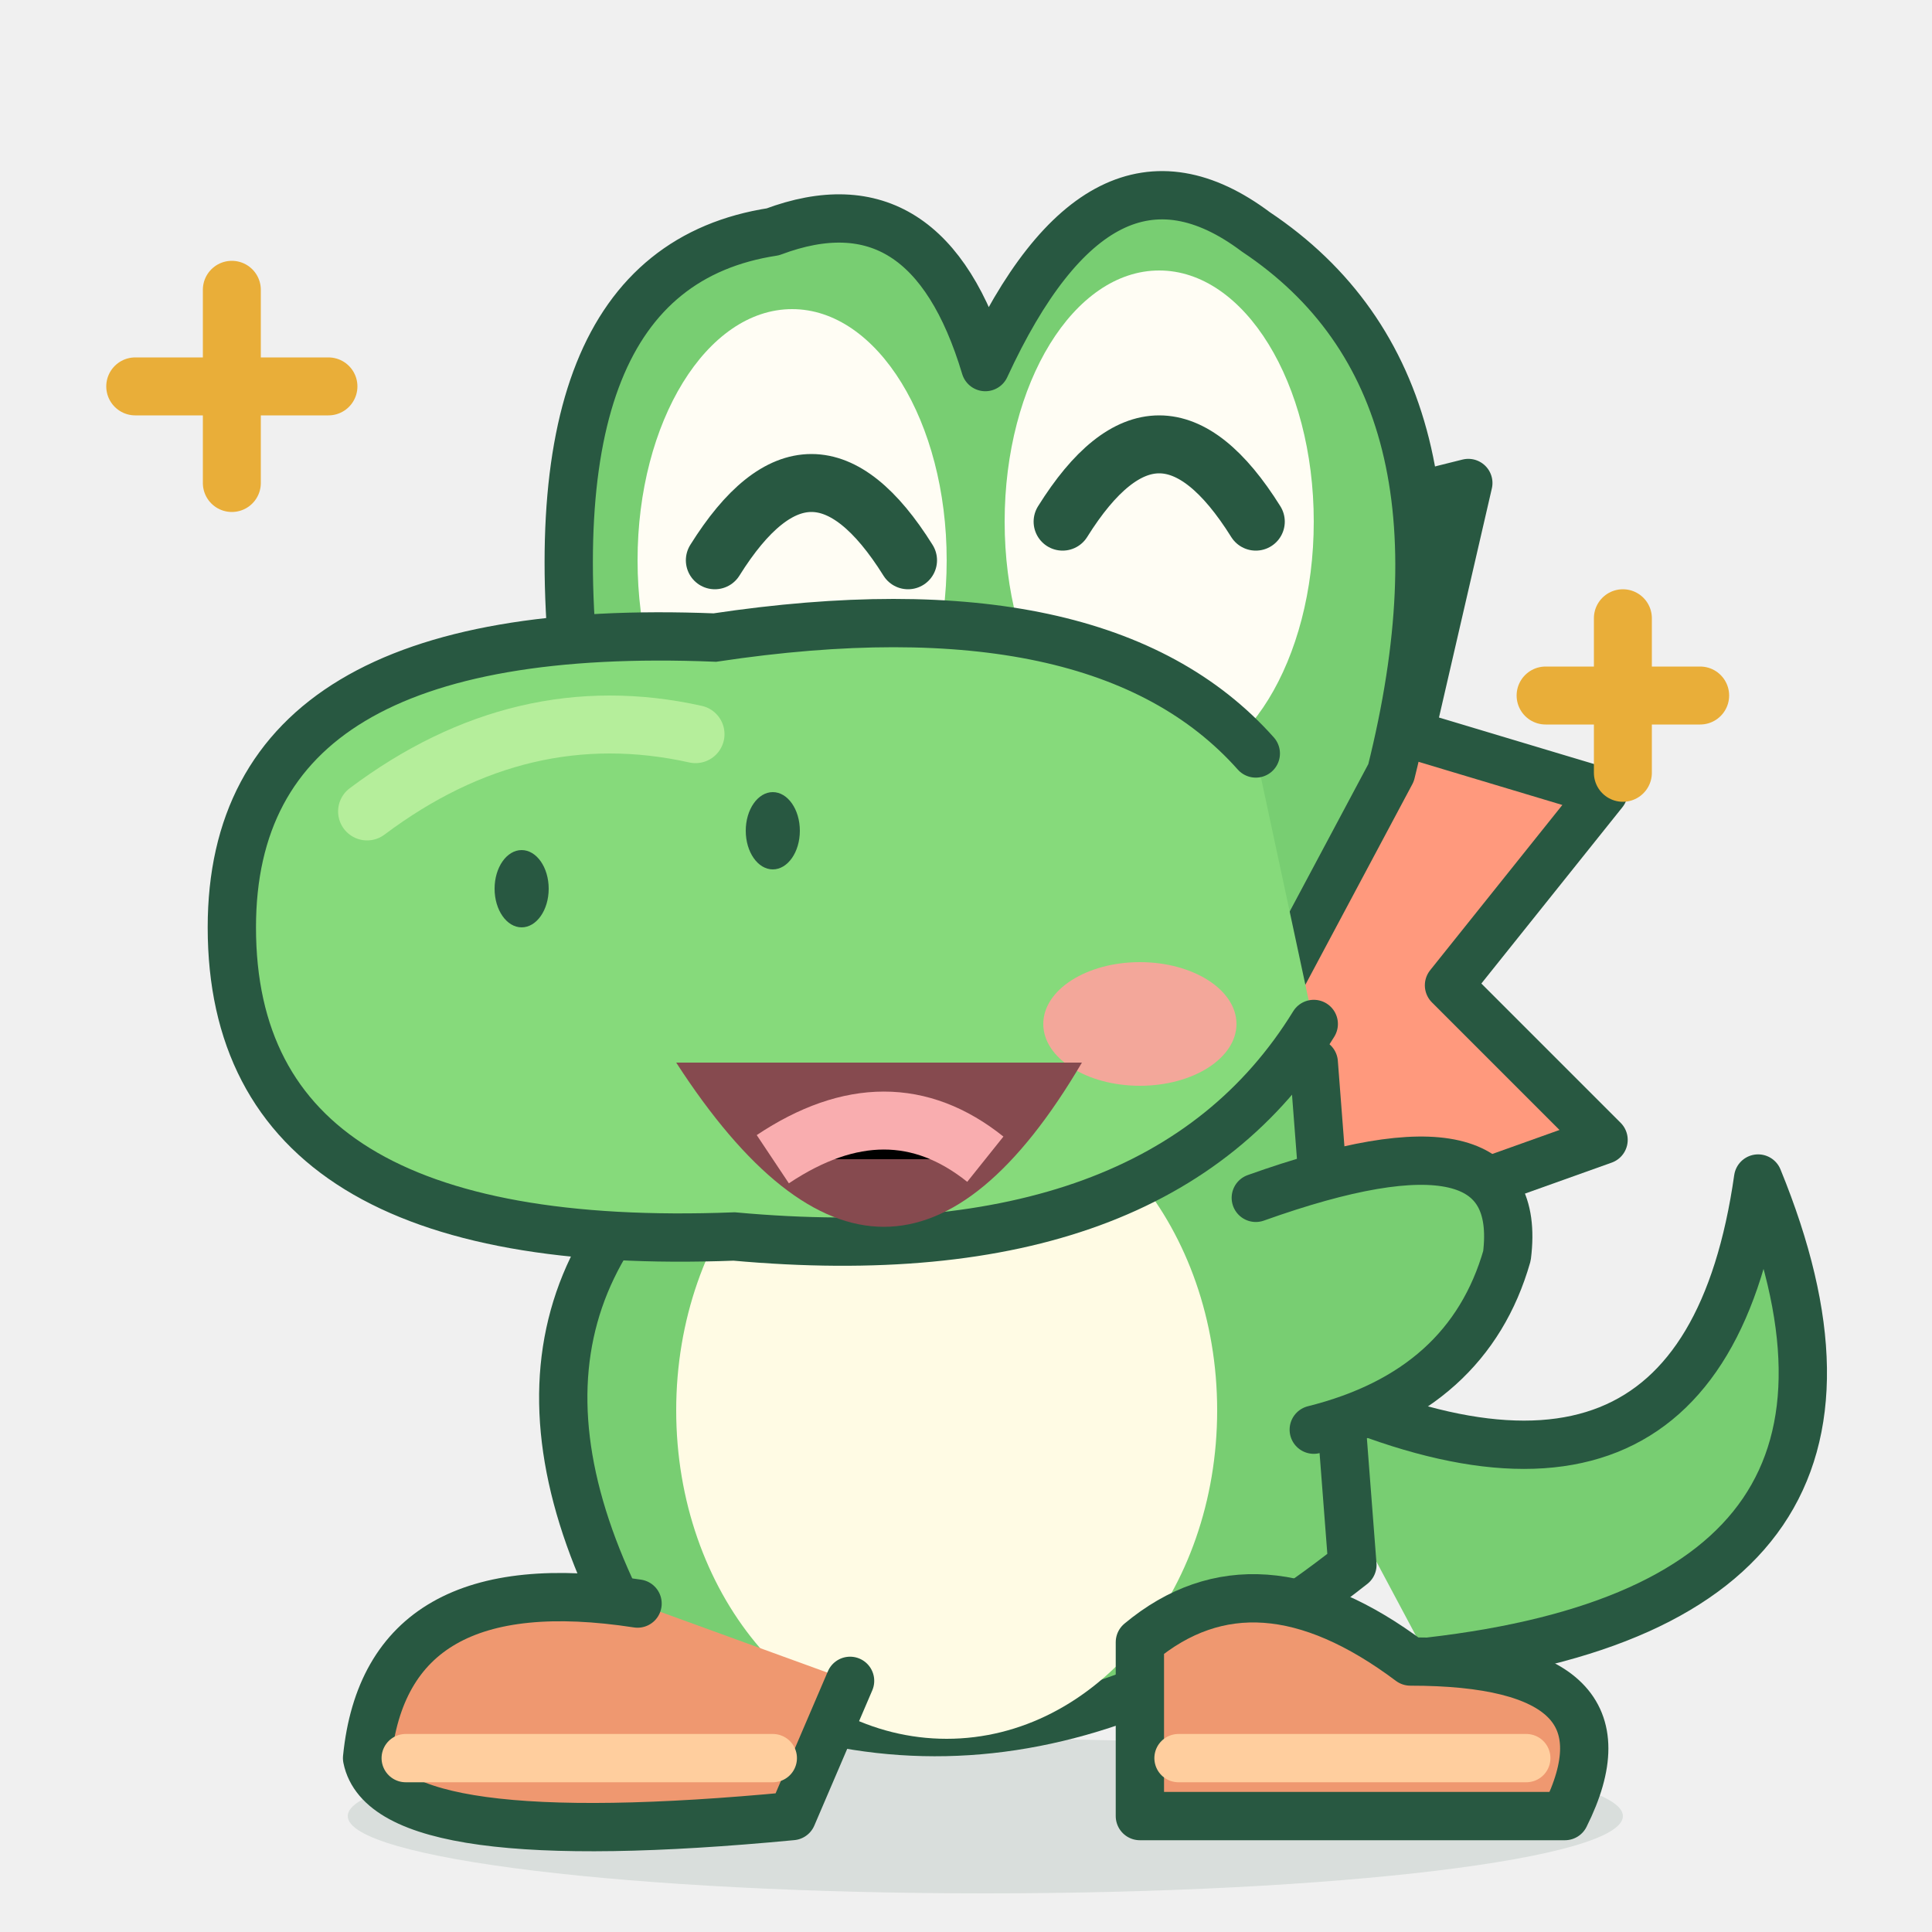
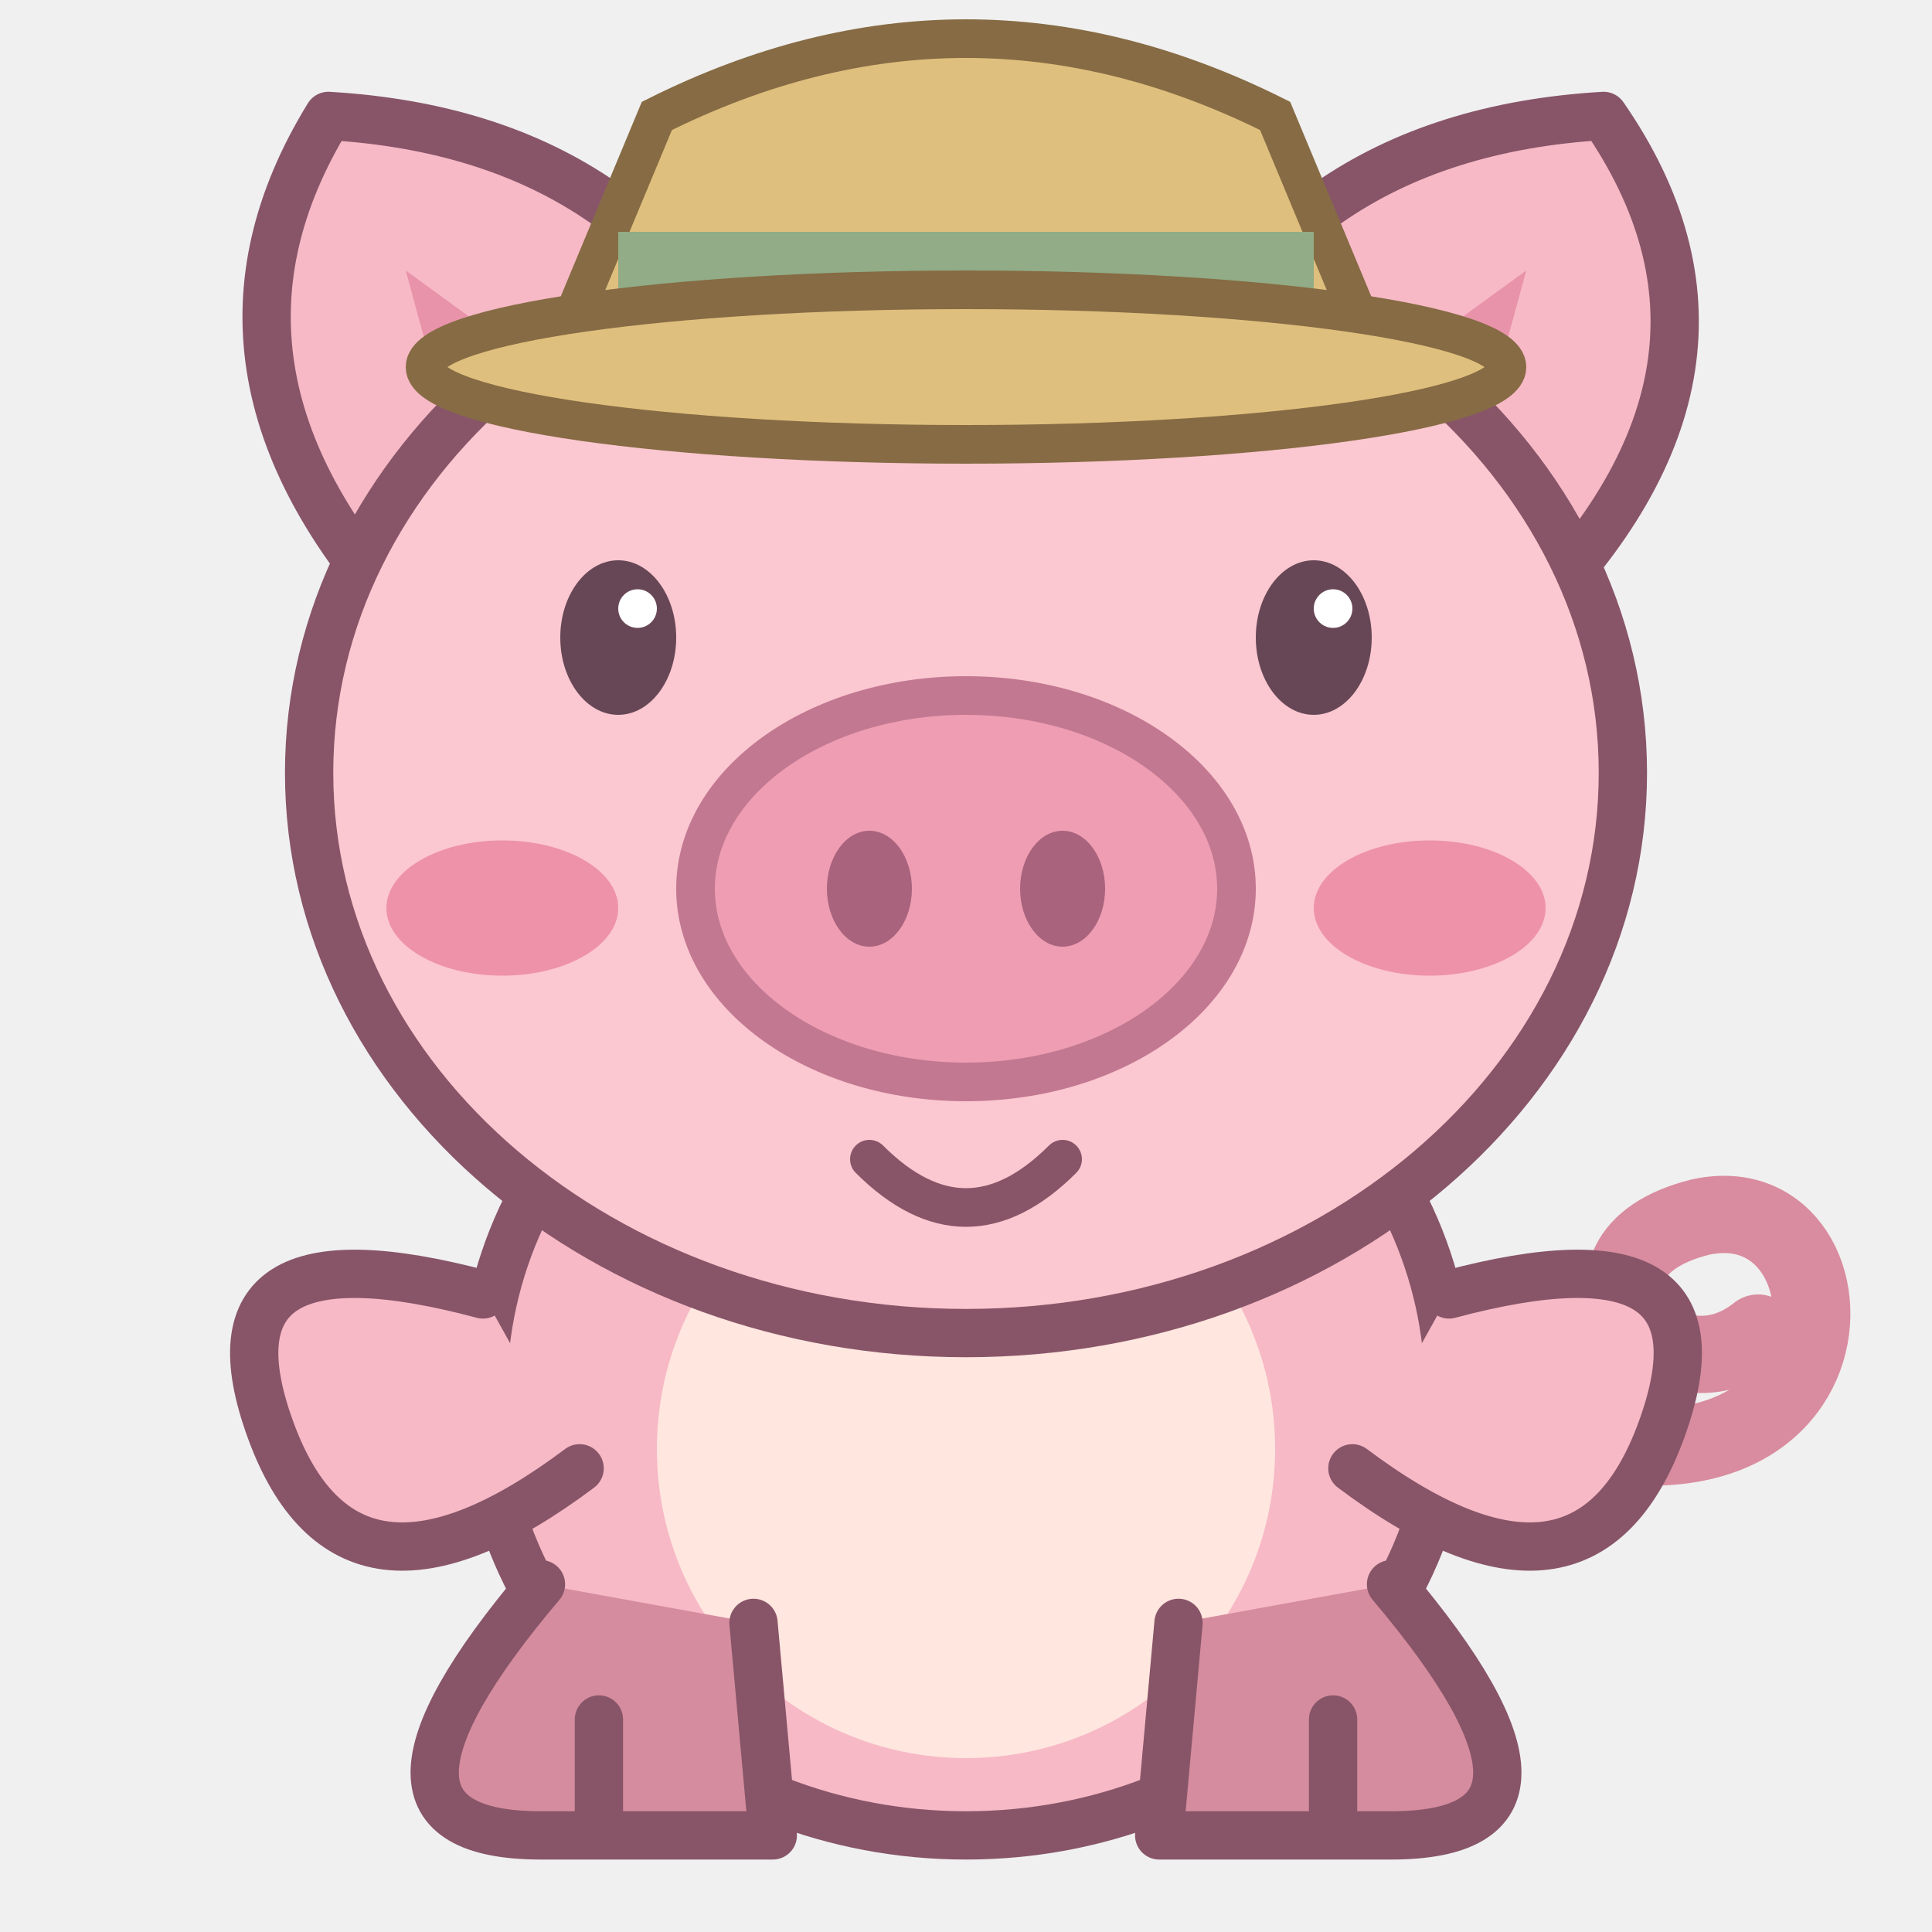
<svg xmlns="http://www.w3.org/2000/svg" width="256" height="256" viewBox="0 0 100 100">
  <defs>
    <g id="yo-body" stroke="#285841" stroke-width="2.5" stroke-linejoin="round" stroke-linecap="round">
      <ellipse cx="51" cy="94" rx="33" ry="4" fill="#285841" opacity=".12" stroke="none" />
      <path d="M66 71Q88 82 91 61Q100 83 74 86" fill="#78CE72" />
      <path d="M64 28l12-3-3 13 10 3-8 10 8 8-14 5" fill="#FF997D" />
      <path d="M39 57Q23 67 33 85Q51 96 70 81L68 55" fill="#78CE72" />
      <ellipse cx="49" cy="73" rx="14" ry="17" fill="#FFFBE4" stroke="none" />
      <path d="M33 83Q20 81 19 91Q20 96 41 94L44 87" fill="#EF9870" />
      <path d="M59 85Q65 80 73 86Q85 86 81 94H59Z" fill="#EF9870" />
      <path d="M21 91h19M61 91h18" stroke="#FFCE9E" />
      <path d="M65 62Q79 57 78 65Q76 72 68 74" fill="#78CE72" />
      <path d="M30 37Q27 14 40 12Q48 9 51 19Q57 6 65 12Q77 20 72 40L64 55H37Z" fill="#78CE72" />
      <ellipse cx="41" cy="29" rx="8" ry="13" fill="#FFFDF4" stroke="none" />
      <ellipse cx="60" cy="27" rx="8" ry="13" fill="#FFFDF4" stroke="none" />
    </g>
    <symbol id="yo" viewBox="0 0 100 100">
      <use href="#yo-body" />
      <ellipse cx="43" cy="29" rx="3.5" ry="7" fill="#253D32" />
      <ellipse cx="61" cy="27" rx="3.5" ry="7" fill="#253D32" />
      <circle cx="44" cy="26" r="1.4" fill="white" />
      <circle cx="62" cy="24" r="1.4" fill="white" />
      <g stroke="#285841" stroke-width="2.5" stroke-linecap="round">
        <path d="M65 39Q57 30 37 33Q12 32 12 48Q12 65 38 64Q60 66 68 53" fill="#86DA7B" />
        <path d="M19 42Q27 36 36 38" stroke="#B5EE9B" stroke-width="3" fill="none" />
        <ellipse cx="27" cy="46" rx="1.4" ry="2" fill="#285841" stroke="none" />
        <ellipse cx="40" cy="43" rx="1.4" ry="2" fill="#285841" stroke="none" />
        <ellipse cx="59" cy="53" rx="5" ry="3.2" fill="#F3A79A" stroke="none" />
      </g>
      <path d="M37 57Q47 61 55 56" fill="none" stroke="#285841" stroke-width="2" stroke-linecap="round" />
    </symbol>
    <symbol id="yo-head" viewBox="0 0 100 100">
      <use href="#yo-body" />
      <ellipse cx="43" cy="29" rx="3.5" ry="7" fill="#253D32" />
      <ellipse cx="61" cy="27" rx="3.5" ry="7" fill="#253D32" />
      <circle cx="44" cy="26" r="1.4" fill="white" />
      <circle cx="62" cy="24" r="1.4" fill="white" />
      <g stroke="#285841" stroke-width="2.5" stroke-linecap="round">
        <path d="M65 39Q57 30 37 33Q12 32 12 48Q12 65 38 64Q60 66 68 53" fill="#86DA7B" />
        <path d="M19 42Q27 36 36 38" stroke="#B5EE9B" stroke-width="3" fill="none" />
        <ellipse cx="27" cy="46" rx="1.4" ry="2" fill="#285841" stroke="none" />
        <ellipse cx="40" cy="43" rx="1.4" ry="2" fill="#285841" stroke="none" />
        <ellipse cx="59" cy="53" rx="5" ry="3.2" fill="#F3A79A" stroke="none" />
      </g>
      <path d="M37 57Q47 61 55 56" fill="none" stroke="#285841" stroke-width="2" stroke-linecap="round" />
    </symbol>
    <symbol id="yo-happy" viewBox="0 0 100 100">
      <use href="#yo-body" />
      <path d="M37 29q5-8 10 0M55 27q5-8 10 0" stroke="#285841" stroke-width="3" fill="none" stroke-linecap="round" />
      <g stroke="#285841" stroke-width="2.5" stroke-linecap="round">
        <path d="M65 39Q57 30 37 33Q12 32 12 48Q12 65 38 64Q60 66 68 53" fill="#86DA7B" />
        <path d="M19 42Q27 36 36 38" stroke="#B5EE9B" stroke-width="3" fill="none" />
        <ellipse cx="27" cy="46" rx="1.4" ry="2" fill="#285841" stroke="none" />
        <ellipse cx="40" cy="43" rx="1.4" ry="2" fill="#285841" stroke="none" />
        <ellipse cx="59" cy="53" rx="5" ry="3.2" fill="#F3A79A" stroke="none" />
      </g>
      <path d="M35 55Q46 72 56 55Z" fill="#864A4F" />
      <path d="M40 60q6-4 11 0" stroke="#F9ADAF" stroke-width="3" />
      <path d="M12 15v10M7 20h10M84 32v8M80 36h8" stroke="#E9AE39" stroke-width="3" stroke-linecap="round" />
    </symbol>
    <symbol id="yo-oops" viewBox="0 0 100 100">
      <use href="#yo-body" />
      <ellipse cx="43" cy="29" rx="3.5" ry="7" fill="#253D32" />
      <ellipse cx="61" cy="27" rx="3.5" ry="7" fill="#253D32" />
      <circle cx="44" cy="26" r="1.4" fill="white" />
      <circle cx="62" cy="24" r="1.4" fill="white" />
      <g stroke="#285841" stroke-width="2.5" stroke-linecap="round">
        <path d="M65 39Q57 30 37 33Q12 32 12 48Q12 65 38 64Q60 66 68 53" fill="#86DA7B" />
        <path d="M19 42Q27 36 36 38" stroke="#B5EE9B" stroke-width="3" fill="none" />
        <ellipse cx="27" cy="46" rx="1.4" ry="2" fill="#285841" stroke="none" />
        <ellipse cx="40" cy="43" rx="1.4" ry="2" fill="#285841" stroke="none" />
        <ellipse cx="59" cy="53" rx="5" ry="3.2" fill="#F3A79A" stroke="none" />
      </g>
      <ellipse cx="46" cy="57" rx="3" ry="4" fill="#864A4F" />
      <path d="M80 17q-9 13 0 13q8 0 0-13" fill="#8DCFEF" />
    </symbol>
    <g id="ko-body" stroke="#485568" stroke-width="2.5" stroke-linecap="round" stroke-linejoin="round">
      <ellipse cx="50" cy="94" rx="31" ry="4" fill="#485568" opacity=".12" stroke="none" />
      <ellipse cx="50" cy="73" rx="24" ry="22" fill="#A9B6C9" />
      <ellipse cx="50" cy="76" rx="15" ry="15" fill="#FFF8E9" stroke="none" />
      <ellipse cx="32" cy="89" rx="12" ry="7" fill="#8F9EB6" />
      <ellipse cx="68" cy="89" rx="12" ry="7" fill="#8F9EB6" />
      <path d="M28 89h7M65 89h7" stroke="#DADEEB" />
      <path d="M30 61Q18 60 20 71Q25 78 34 70" fill="#A9B6C9" />
      <path d="M68 61Q78 52 82 59Q85 66 72 72" fill="#A9B6C9" />
      <path d="M76 75Q82 61 85 45" stroke="#537C61" />
      <path d="M82 62Q68 57 75 49Q85 48 82 62M84 54Q83 39 93 41Q98 50 84 54" fill="#A9CF9C" stroke="#537C61" stroke-width="1.8" />
      <path d="M29 22Q17 9 7 21Q0 33 10 43Q18 48 29 40M71 22Q83 9 93 21Q100 33 90 43Q82 48 71 40" fill="#A9B6C9" />
      <ellipse cx="17" cy="30" rx="9" ry="11" fill="#E1C5D5" stroke="none" />
      <ellipse cx="83" cy="30" rx="9" ry="11" fill="#E1C5D5" stroke="none" />
      <path d="M18 39Q17 19 37 17L43 11L48 16L55 10L58 17Q83 18 82 41Q83 63 51 65Q19 65 18 39Z" fill="#BEC8D8" />
      <path d="M25 39Q23 55 39 59Q53 67 68 56Q77 48 72 40Q65 34 55 41Q49 43 44 40Q34 33 25 39" fill="#F9F5EE" stroke="none" />
      <ellipse cx="29" cy="48" rx="5" ry="3.3" fill="#EBAFBC" stroke="none" />
      <ellipse cx="71" cy="48" rx="5" ry="3.3" fill="#EBAFBC" stroke="none" />
      <path d="M43 38Q42 29 50 29Q59 29 57 39L55 48Q50 53 45 48Z" fill="#485568" stroke="none" />
      <ellipse cx="48" cy="35" rx="2" ry="3" fill="#7C8BA2" stroke="none" />
    </g>
    <symbol id="ko" viewBox="0 0 100 100">
      <use href="#ko-body" />
      <g class="mascot-eyes" fill="#364559">
        <ellipse cx="33" cy="38" rx="3" ry="4" />
        <ellipse cx="67" cy="38" rx="3" ry="4" />
        <circle cx="34" cy="36.5" r="1" fill="white" />
        <circle cx="68" cy="36.5" r="1" fill="white" />
      </g>
      <path d="M45 55Q50 60 55 55" fill="none" stroke="#485568" stroke-width="2" stroke-linecap="round" />
    </symbol>
    <symbol id="ko-head" viewBox="0 0 100 100">
      <use href="#ko" />
    </symbol>
    <g id="pig-body" stroke="#885568" stroke-width="2.5" stroke-linecap="round" stroke-linejoin="round">
      <path d="M77 73c20 8 20-12 11-10-8 2-2 10 3 6" fill="none" stroke="#D98C9F" stroke-width="4" />
      <ellipse cx="50" cy="72" rx="25" ry="23" fill="#F7B9C6" />
      <ellipse cx="50" cy="75" rx="16" ry="16" fill="#FFE6DF" stroke="none" />
      <path d="M28 82q-11 13 0 13h12l-1-11M61 84l-1 11h12q11 0 0-13" fill="#D58C9E" />
      <path d="M31 89v5M69 89v5" fill="none" />
      <path d="M25 67q-15-4-11 7t16 2M75 67q15-4 11 7t-16 2" fill="#F7B9C6" />
      <path d="M21 32Q9 19 17 6q17 1 23 16M60 22Q66 7 83 6q9 13-4 26" fill="#F7B9C6" />
      <path d="M24 25l-3-11 11 8M68 22l11-8-3 11" fill="#E893AA" stroke="none" />
      <ellipse cx="50" cy="40" rx="34" ry="29" fill="#FBC7D0" />
      <path d="M43 14q9-12 14 1" fill="none" stroke="#D58C9E" />
      <ellipse cx="26" cy="47" rx="6" ry="3.5" fill="#EE92A9" stroke="none" />
      <ellipse cx="74" cy="47" rx="6" ry="3.5" fill="#EE92A9" stroke="none" />
      <ellipse cx="50" cy="46" rx="14" ry="10" fill="#EE9DB2" stroke="#C27891" stroke-width="2" />
      <ellipse cx="45" cy="46" rx="2.2" ry="3" fill="#A9637D" stroke="none" />
      <ellipse cx="55" cy="46" rx="2.2" ry="3" fill="#A9637D" stroke="none" />
    </g>
    <symbol id="pig" viewBox="0 0 100 100">
      <use href="#pig-body" />
      <g class="mascot-eyes" fill="#674756">
        <ellipse cx="32" cy="33" rx="3" ry="4" />
        <ellipse cx="68" cy="33" rx="3" ry="4" />
        <circle cx="33" cy="31.5" r="1" fill="white" />
        <circle cx="69" cy="31.5" r="1" fill="white" />
      </g>
      <path d="M45 60q5 5 10 0" fill="none" stroke="#885568" stroke-width="2" stroke-linecap="round" />
    </symbol>
    <symbol id="pig-head" viewBox="0 0 100 100">
      <use href="#pig" />
    </symbol>
    <symbol id="friend-bow" viewBox="0 0 100 100">
      <path d="M50 70q-18-14-14 3-4 14 14 0 18 14 14-3 4-14-14 0Z" fill="#D96592" stroke="#864663" stroke-width="1.5" />
      <circle cx="50" cy="71" r="3.5" fill="#FFD6E3" />
    </symbol>
    <symbol id="friend-explorer" viewBox="0 0 100 100">
      <path d="M29 18l5-12q16-8 32 0l5 12" fill="#DFBF7D" stroke="#866B44" stroke-width="2" />
      <path d="M32 12h36v6H32Z" fill="#91AC86" />
      <ellipse cx="50" cy="19" rx="28" ry="4" fill="#DFBF7D" stroke="#866B44" stroke-width="2" />
    </symbol>
    <symbol id="friend-cozy" viewBox="0 0 100 100">
      <path d="M30 65q20 10 40 0l-2 8q-18 10-36 0Z" fill="#87B8C1" stroke="#527B8A" stroke-width="1.5" />
      <path d="M61 71l-2 16 9-1-1-16" fill="#87B8C1" stroke="#527B8A" stroke-width="1.5" />
      <path d="M61 82h6" stroke="#E0F1E8" stroke-width="2" />
    </symbol>
    <symbol id="yo-bow" viewBox="0 0 100 100">
      <use href="#yo" />
      <use href="#friend-bow" />
    </symbol>
    <symbol id="yo-explorer" viewBox="0 0 100 100">
      <use href="#yo" />
      <use href="#friend-explorer" />
    </symbol>
    <symbol id="yo-cozy" viewBox="0 0 100 100">
      <use href="#yo" />
      <use href="#friend-cozy" />
    </symbol>
    <symbol id="ko-bow" viewBox="0 0 100 100">
      <use href="#ko" />
      <use href="#friend-bow" />
    </symbol>
    <symbol id="ko-explorer" viewBox="0 0 100 100">
      <use href="#ko" />
      <use href="#friend-explorer" />
    </symbol>
    <symbol id="ko-cozy" viewBox="0 0 100 100">
      <use href="#ko" />
      <use href="#friend-cozy" />
    </symbol>
    <symbol id="pig-bow" viewBox="0 0 100 100">
      <use href="#pig" />
      <use href="#friend-bow" />
    </symbol>
    <symbol id="pig-explorer" viewBox="0 0 100 100">
      <use href="#pig" />
      <use href="#friend-explorer" />
    </symbol>
    <symbol id="pig-cozy" viewBox="0 0 100 100">
      <use href="#pig" />
      <use href="#friend-cozy" />
    </symbol>
    <symbol id="sloth-bow" viewBox="0 0 100 100">
      <use href="#sloth" />
      <use href="#friend-bow" />
    </symbol>
    <symbol id="sloth-explorer" viewBox="0 0 100 100">
      <use href="#sloth" />
      <use href="#friend-explorer" />
    </symbol>
    <symbol id="sloth-cozy" viewBox="0 0 100 100">
      <use href="#sloth" />
      <use href="#friend-cozy" />
    </symbol>
    <g id="sloth-body" stroke="#6D584A" stroke-width="2.5" stroke-linecap="round" stroke-linejoin="round">
      <ellipse cx="50" cy="72" rx="25" ry="24" fill="#B59A7D" />
      <ellipse cx="50" cy="75" rx="17" ry="16" fill="#E8D6B8" stroke="none" />
      <path d="M28 83q-13 12-1 13h13l-1-10M61 86l-1 10h13q12-1-1-13" fill="#B59A7D" />
      <path d="M27 92v4m5-4v4m36-4v4m5-4v4" stroke="#F9EDDC" stroke-width="2" />
      <path d="M29 61C6 53 4 79 22 85q12 3 17-9M71 61c22-8 25 18 7 24q-12 3-17-9" fill="#B59A7D" />
      <path d="M28 79l-2 5m7-3-1 5m36-5 1 5m3-7 2 5" stroke="#F9EDDC" stroke-width="2" />
      <path d="M16 35C14 13 32 9 41 13l7-7 6 7C75 8 88 20 84 40c0 21-16 29-34 29S14 57 16 35Z" fill="#B59A7D" />
      <path d="M23 37c0-17 17-20 27-10 10-10 27-7 27 10 0 19-12 25-27 25S23 56 23 37Z" fill="#F4E7D1" stroke="none" />
      <path d="M25 35q8-7 17-1l-4 12q-9 8-15-1Z M75 35q-8-7-17-1l4 12q9 8 15-1Z" fill="#7F6655" stroke="none" />
      <ellipse cx="50" cy="45" rx="5" ry="3.8" fill="#5A493F" stroke="none" />
      <ellipse cx="28" cy="49" rx="5" ry="2.5" fill="#D99C91" stroke="none" />
      <ellipse cx="72" cy="49" rx="5" ry="2.5" fill="#D99C91" stroke="none" />
    </g>
    <symbol id="sloth" viewBox="0 0 100 100">
      <use href="#sloth-body" />
      <g class="mascot-eyes" fill="#302E2C">
        <circle cx="34" cy="39" r="3.2" />
        <circle cx="66" cy="39" r="3.2" />
        <circle cx="35" cy="38" r="1" fill="white" />
        <circle cx="67" cy="38" r="1" fill="white" />
      </g>
      <path d="M43 53q7 7 14 0" fill="none" stroke="#6D584A" stroke-width="2" stroke-linecap="round" />
    </symbol>
    <symbol id="sloth-head" viewBox="0 0 100 100">
      <use href="#sloth" />
    </symbol>
    <symbol id="sloth-happy" viewBox="0 0 100 100">
      <use href="#sloth-body" />
      <path d="M30 40q4-6 8 0M62 40q4-6 8 0" fill="none" stroke="#302E2C" stroke-width="2.5" stroke-linecap="round" />
      <path d="M43 52q7 15 14 0Z" fill="#795447" />
      <path d="M47 57h6" stroke="#E6A59A" stroke-width="3" stroke-linecap="round" />
      <path d="M8 21v8M4 25h8M91 48v8M87 52h8" stroke="#B99A51" stroke-width="2.5" stroke-linecap="round" />
    </symbol>
    <symbol id="sloth-oops" viewBox="0 0 100 100">
      <use href="#sloth-body" />
      <circle cx="34" cy="39" r="4" fill="white" />
      <circle cx="66" cy="39" r="4" fill="white" />
      <circle cx="34" cy="40" r="2" fill="#302E2C" />
      <circle cx="66" cy="40" r="2" fill="#302E2C" />
      <ellipse cx="50" cy="55" rx="3" ry="4" fill="#795447" />
      <path d="M88 16q-6 10 0 10q6 0 0-10" fill="#88C9E7" />
    </symbol>
    <symbol id="pig-happy" viewBox="0 0 100 100">
      <use href="#pig-body" />
      <path d="M28 34q4-7 8 0M64 34q4-7 8 0" fill="none" stroke="#674756" stroke-width="2.5" stroke-linecap="round" />
      <path d="M44 58q6 14 12 0Z" fill="#885568" />
      <path d="M48 62h4" stroke="#F7ADC0" stroke-width="3" stroke-linecap="round" />
      <path d="M7 38c-7-7-8 4 0 8 8-4 7-15 0-8M92 18c-7-7-8 4 0 8 8-4 7-15 0-8" fill="#E784A4" />
    </symbol>
    <symbol id="pig-oops" viewBox="0 0 100 100">
      <use href="#pig-body" />
      <circle cx="32" cy="33" r="4" fill="white" />
      <circle cx="68" cy="33" r="4" fill="white" />
      <circle cx="32" cy="34" r="2" fill="#674756" />
      <circle cx="68" cy="34" r="2" fill="#674756" />
      <ellipse cx="50" cy="61" rx="3" ry="4" fill="#885568" />
      <path d="M89 27q-6 10 0 10q6 0 0-10" fill="#88C9E7" />
    </symbol>
    <symbol id="ko-happy" viewBox="0 0 100 100">
      <use href="#ko-body" />
      <path d="M29 39q4-7 8 0M63 39q4-7 8 0" fill="none" stroke="#485568" stroke-width="2.5" stroke-linecap="round" />
      <path d="M43 53Q50 68 57 53Z" fill="#8B596B" />
      <path d="M47 58q3-2 6 0" fill="none" stroke="#F1ABB9" stroke-width="3" />
      <path d="M9 56v8M5 60h8M90 10v8M86 14h8" stroke="#D5AB49" stroke-width="2.5" stroke-linecap="round" />
    </symbol>
    <symbol id="ko-oops" viewBox="0 0 100 100">
      <use href="#ko-body" />
      <circle cx="33" cy="38" r="4" fill="white" />
      <circle cx="67" cy="38" r="4" fill="white" />
      <circle cx="33" cy="39" r="2" fill="#364559" />
      <circle cx="67" cy="39" r="2" fill="#364559" />
      <ellipse cx="50" cy="56" rx="3" ry="4" fill="#8B596B" />
      <path d="M84 9q-6 10 0 10q6 0 0-10" fill="#88C9E7" />
    </symbol>
    <symbol id="egg" viewBox="0 0 100 100">
      <path d="M50 12 C 30 12, 22 40, 22 58 C 22 78, 34 90, 50 90 C 66 90, 78 78, 78 58 C 78 40, 70 12, 50 12 Z" fill="#FFFDF7" stroke="#8FA394" stroke-width="3" />
      <circle cx="40" cy="40" r="5" fill="#7FCB85" />
      <circle cx="58" cy="52" r="6" fill="#7FCB85" />
      <circle cx="42" cy="66" r="4.5" fill="#7FCB85" />
      <circle cx="60" cy="30" r="3.5" fill="#7FCB85" />
    </symbol>
    <symbol id="xmark" viewBox="0 0 100 100">
      <path d="M22 22 L78 78 M78 22 L22 78" stroke="#2B3A2E" stroke-width="14" stroke-linecap="round" />
    </symbol>
    <symbol id="i-undo" viewBox="0 0 24 24">
      <path d="M9 14 4 9l5-5" fill="none" stroke="currentColor" stroke-width="2.4" stroke-linecap="round" stroke-linejoin="round" />
      <path d="M4 9h9.5a5.5 5.5 0 0 1 0 11H11" fill="none" stroke="currentColor" stroke-width="2.4" stroke-linecap="round" />
    </symbol>
    <symbol id="i-bulb" viewBox="0 0 24 24">
      <path d="M9 18h6M10 21h4" stroke="currentColor" stroke-width="2.4" stroke-linecap="round" />
      <path d="M12 3a6.5 6.5 0 0 0-3.8 11.8c.5.4.8 1 .8 1.7V17h6v-.5c0-.7.3-1.3.8-1.7A6.5 6.5 0 0 0 12 3Z" fill="none" stroke="currentColor" stroke-width="2.4" stroke-linejoin="round" />
    </symbol>
    <symbol id="i-clear" viewBox="0 0 24 24">
      <path d="M4 12a8 8 0 1 0 2.3-5.7" fill="none" stroke="currentColor" stroke-width="2.4" stroke-linecap="round" />
      <path d="M6 3v4h4" fill="none" stroke="currentColor" stroke-width="2.4" stroke-linecap="round" stroke-linejoin="round" />
    </symbol>
    <symbol id="i-next" viewBox="0 0 24 24">
      <path d="M5 12h13M13 6l6 6-6 6" fill="none" stroke="currentColor" stroke-width="2.6" stroke-linecap="round" stroke-linejoin="round" />
    </symbol>
    <symbol id="i-gear" viewBox="0 0 24 24">
      <circle cx="12" cy="12" r="3.2" fill="none" stroke="currentColor" stroke-width="2.2" />
      <path d="M12 2.5v3M12 18.5v3M2.5 12h3M18.5 12h3M5.3 5.3l2.1 2.1M16.6 16.6l2.1 2.1M5.3 18.7l2.1-2.1M16.6 7.4l2.1-2.1" stroke="currentColor" stroke-width="2.2" stroke-linecap="round" />
    </symbol>
    <symbol id="i-help" viewBox="0 0 24 24">
      <circle cx="12" cy="12" r="9.5" fill="none" stroke="currentColor" stroke-width="2.2" />
      <path d="M9.5 9.5a2.5 2.5 0 1 1 3.5 2.3c-.7.4-1 .9-1 1.7" fill="none" stroke="currentColor" stroke-width="2.2" stroke-linecap="round" />
      <circle cx="12" cy="17" r="1.3" fill="currentColor" />
    </symbol>
    <symbol id="i-share" viewBox="0 0 24 24">
      <path d="M12 3v12M8 7l4-4 4 4" fill="none" stroke="currentColor" stroke-width="2.4" stroke-linecap="round" stroke-linejoin="round" />
      <path d="M5 12v7a1 1 0 0 0 1 1h12a1 1 0 0 0 1-1v-7" fill="none" stroke="currentColor" stroke-width="2.4" stroke-linecap="round" />
    </symbol>
    <symbol id="i-flame" viewBox="0 0 24 24">
      <path d="M12 22c4.4 0 7-2.8 7-6.6 0-3.2-2-5.3-3.4-7.2-.5 1.4-1.3 2.3-2.4 2.6.3-3-1-6.3-3.6-7.8.2 2.6-1 4.4-2.4 6.2C5.9 10.9 5 12.7 5 15.4 5 19.2 7.6 22 12 22Z" fill="currentColor" />
    </symbol>
  </defs>
  <g transform="">
-     <use href="#yo-happy" />
+     <use href="#pig-explorer" />
  </g>
</svg>
